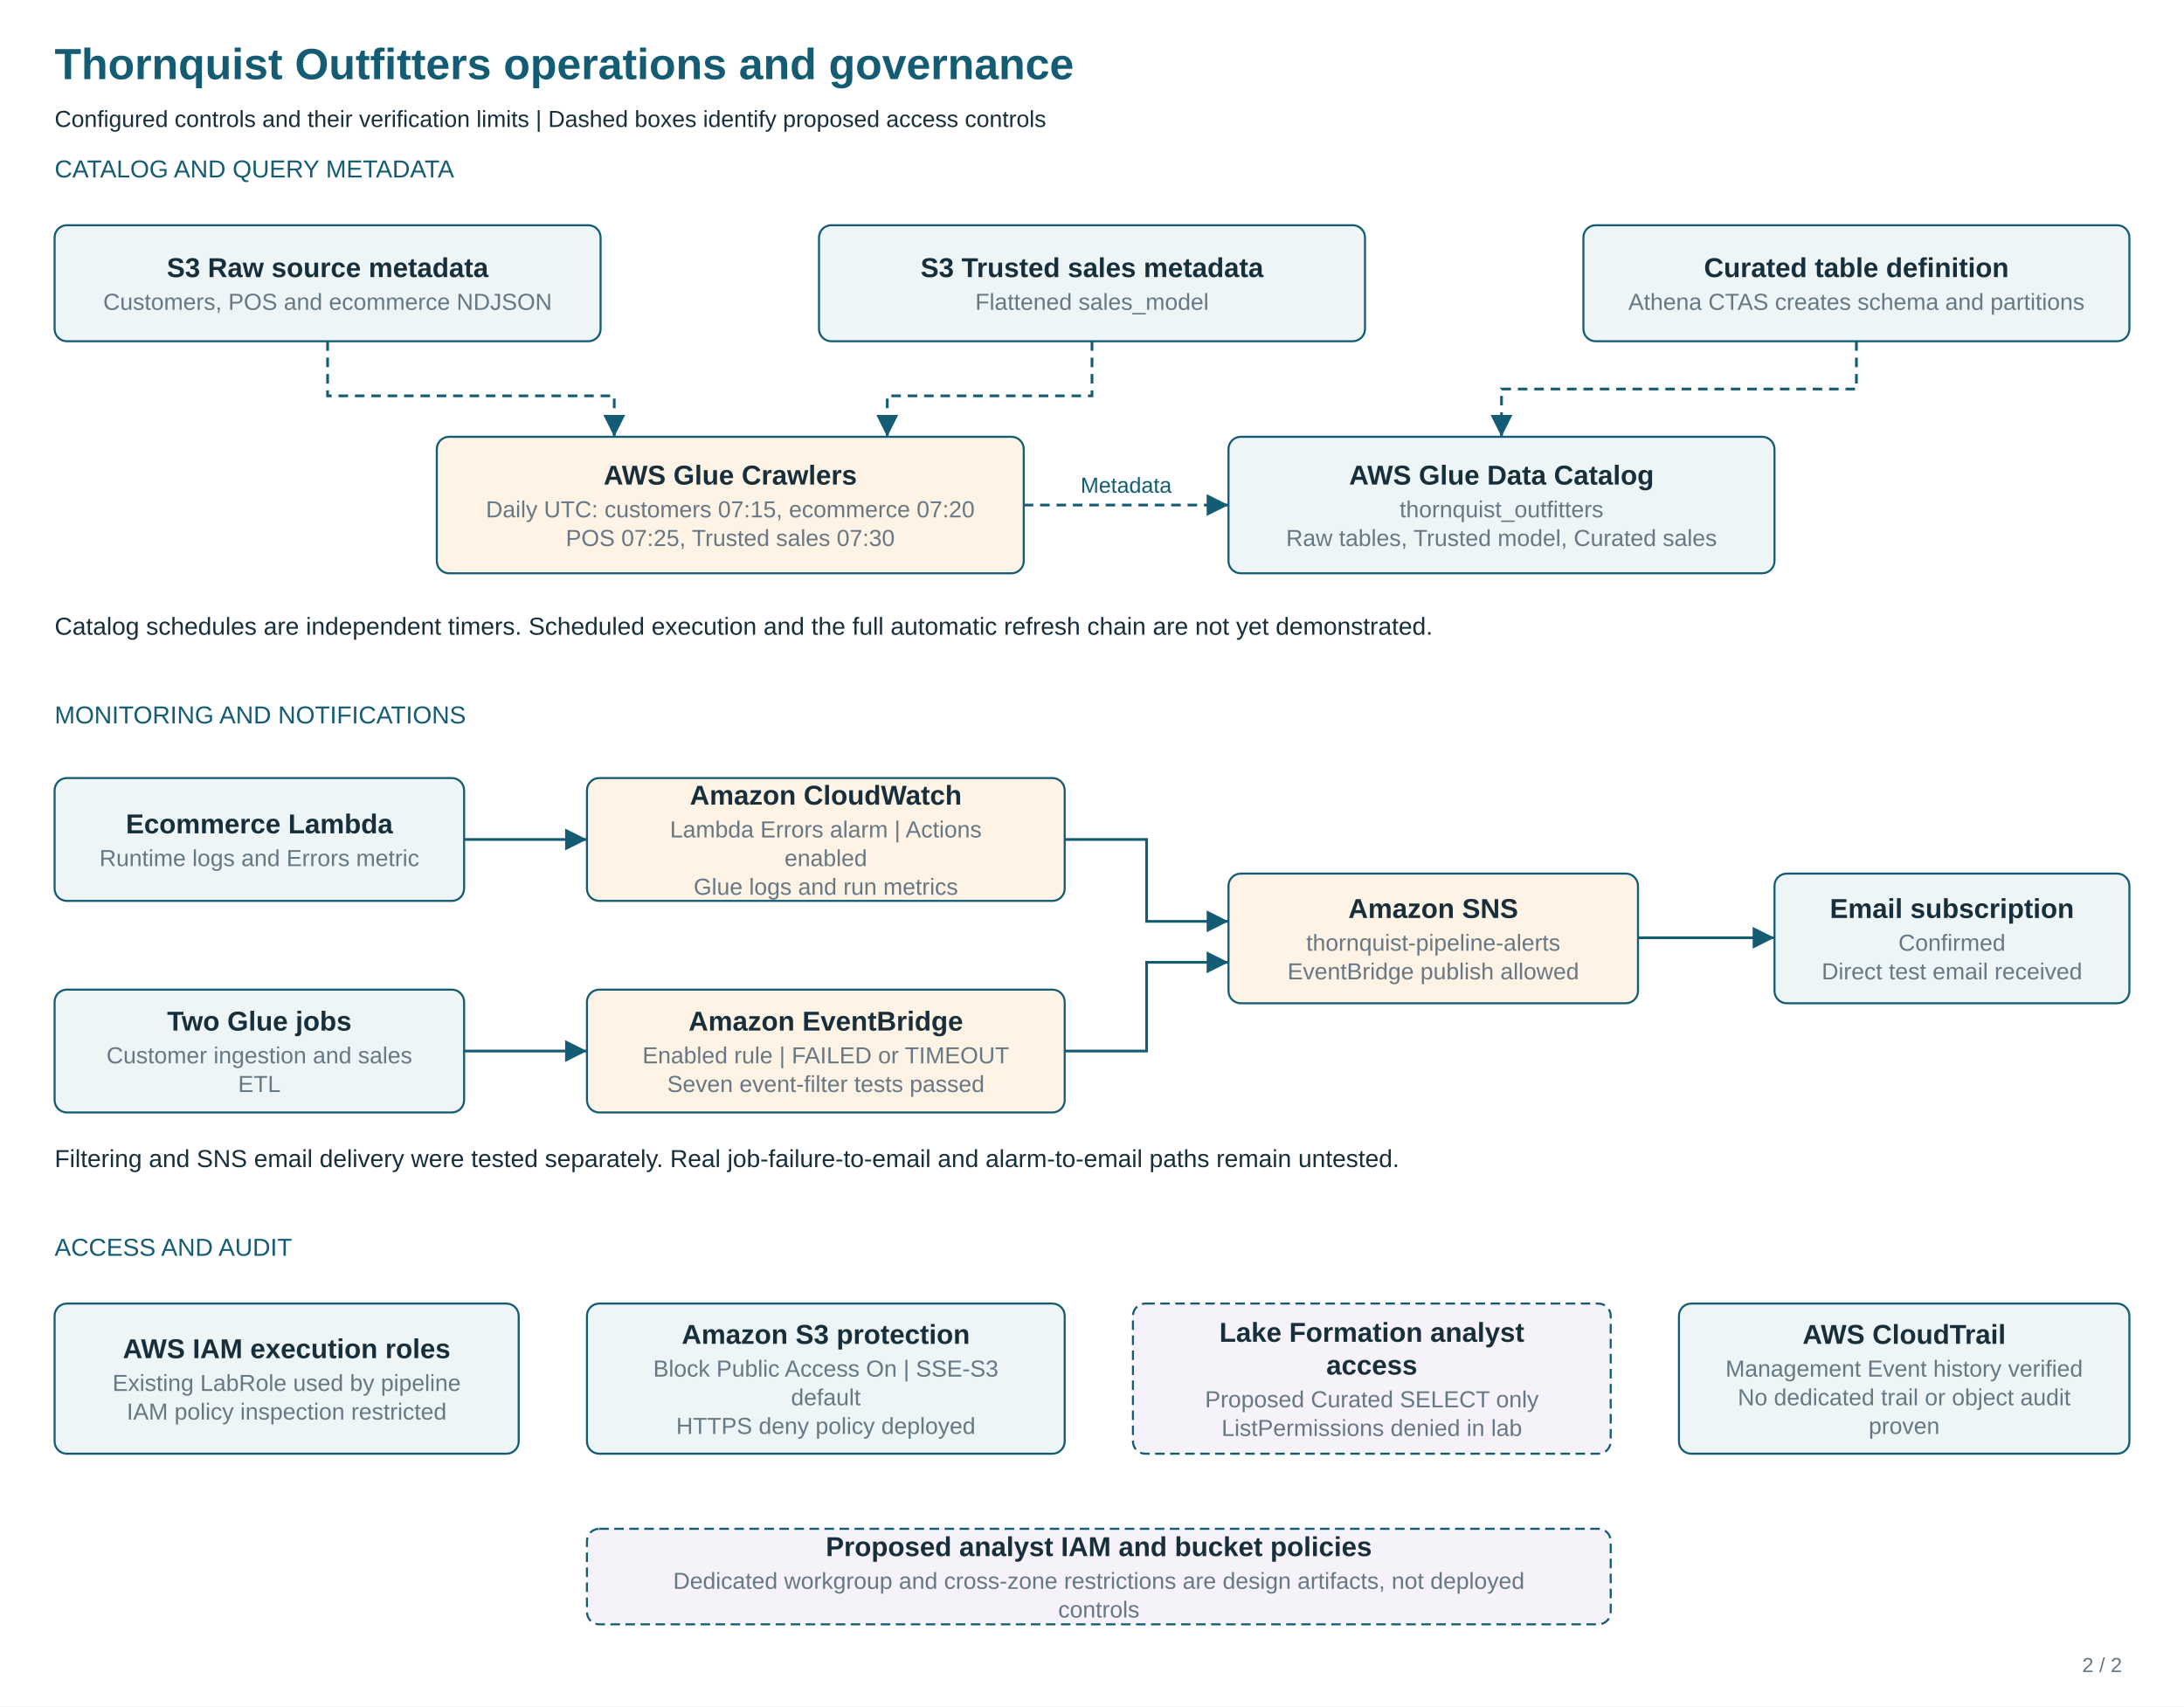
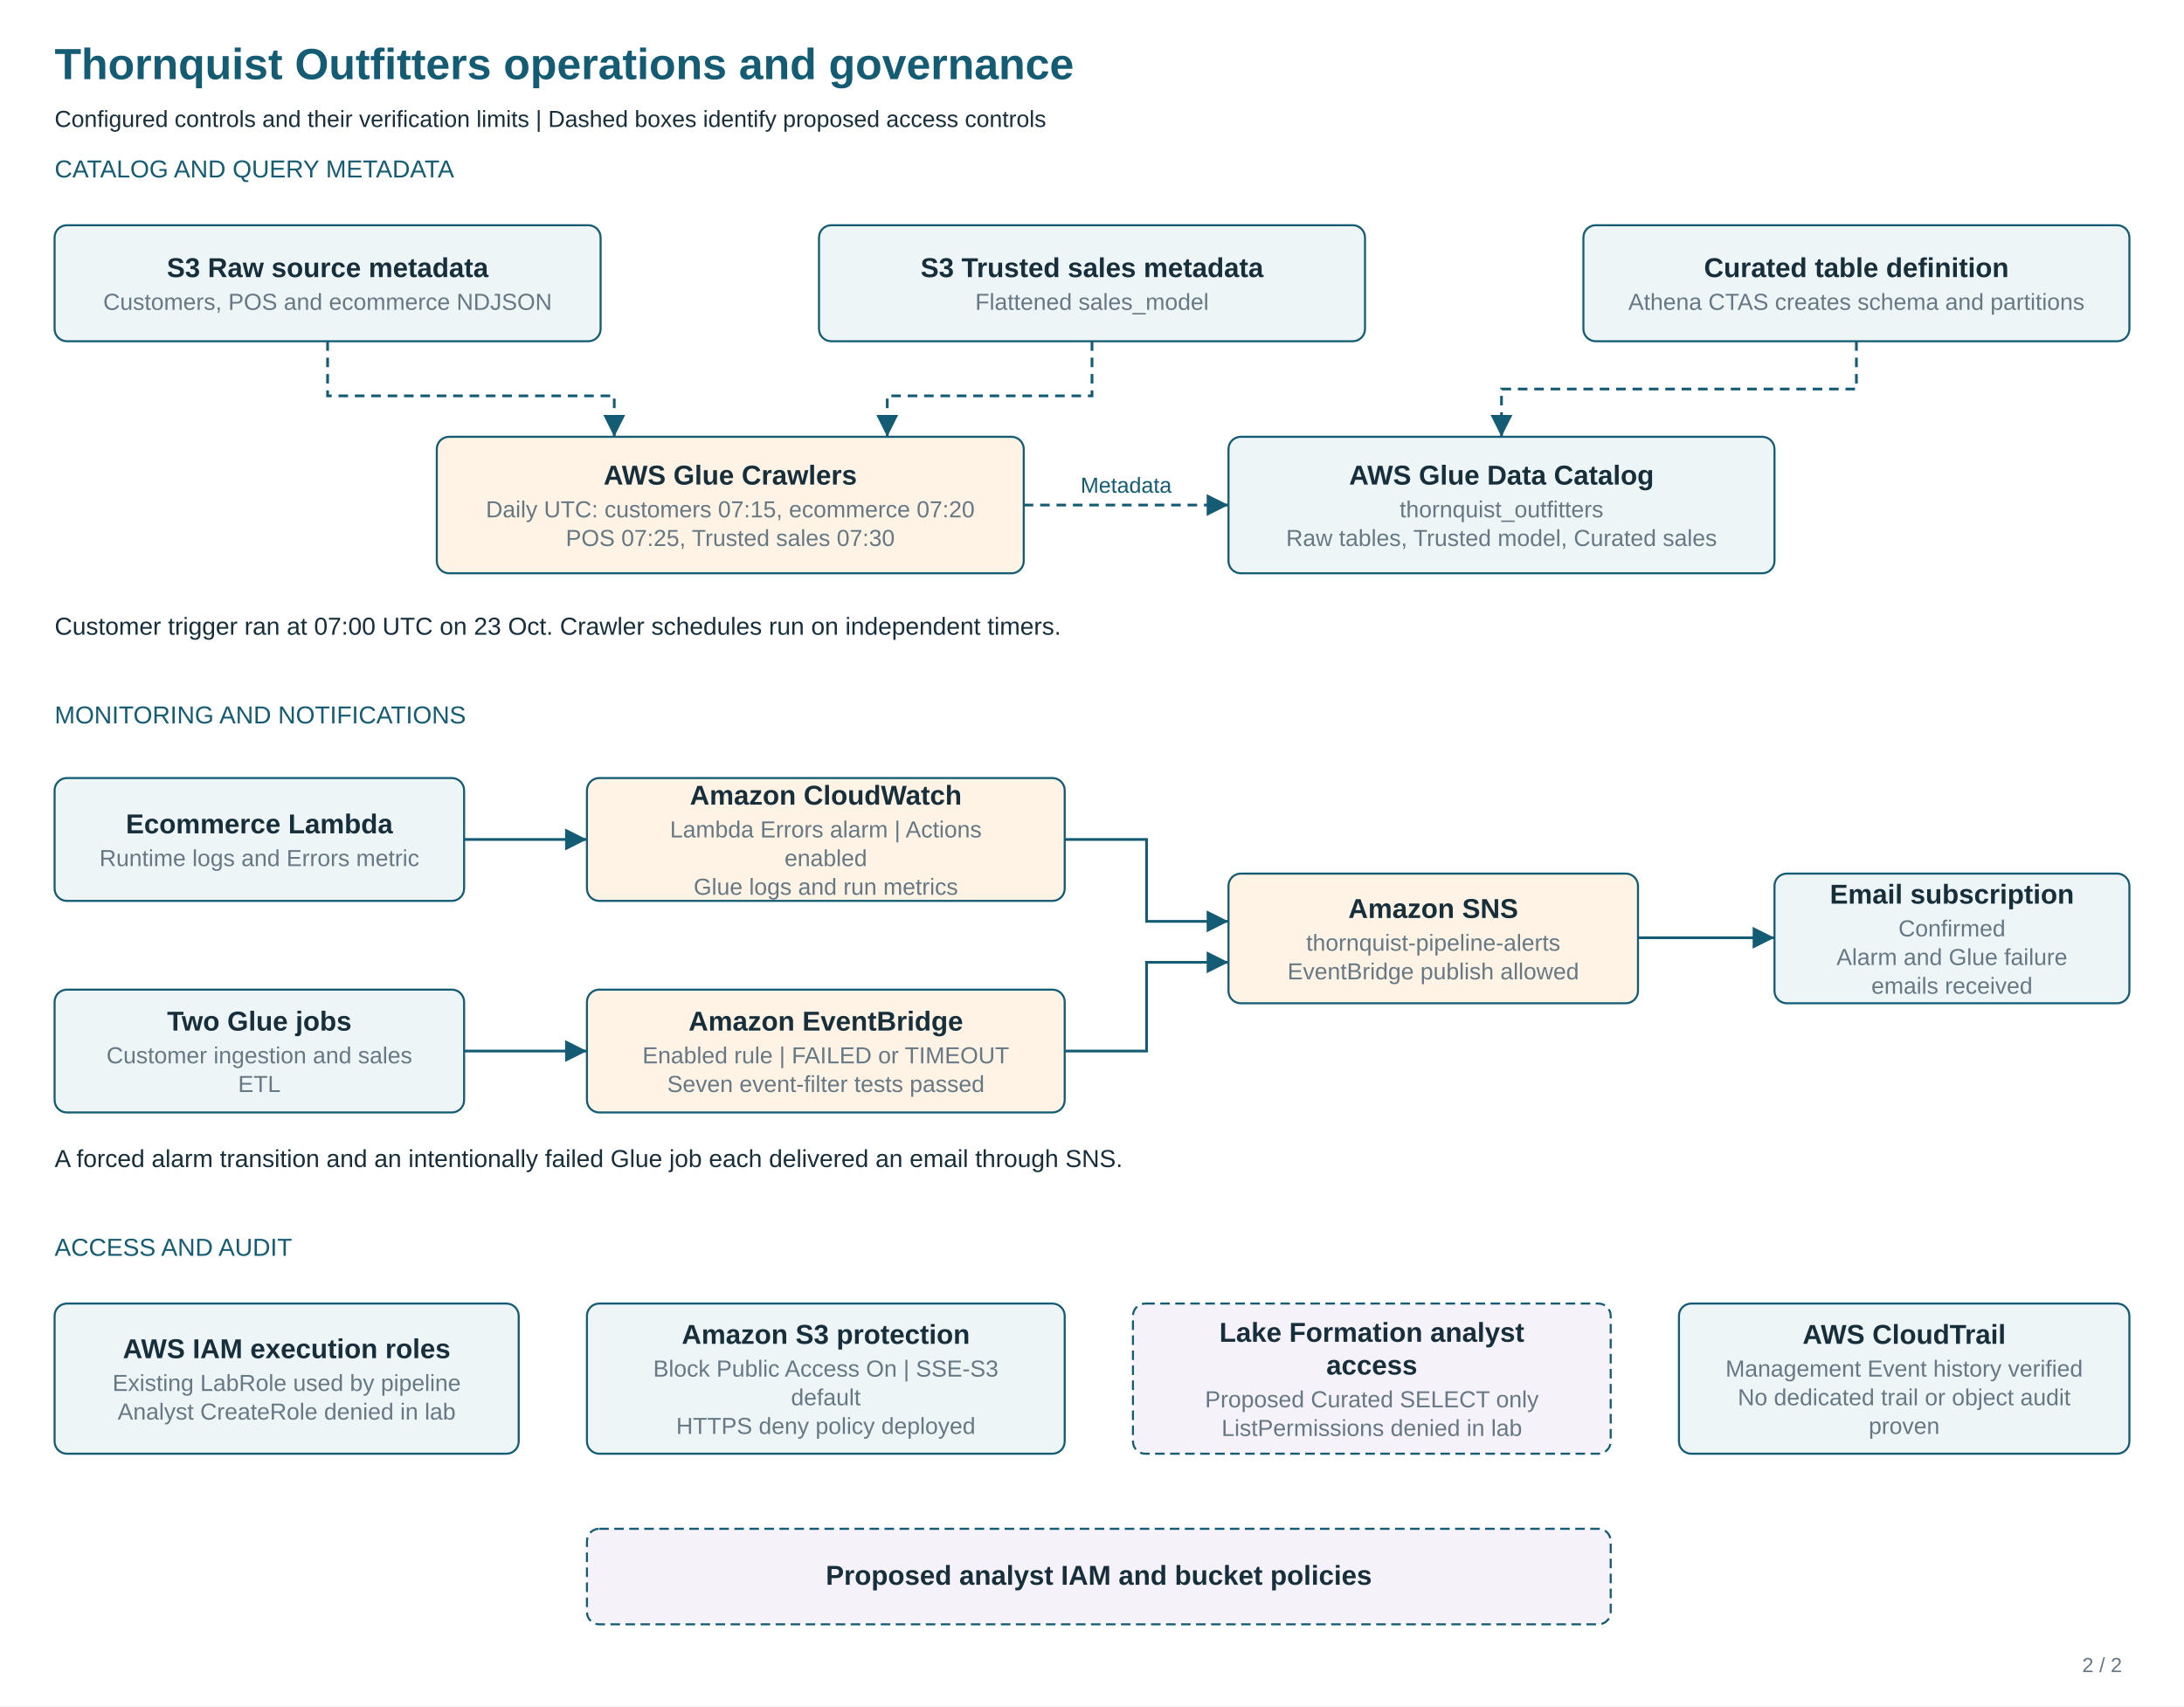
<svg xmlns="http://www.w3.org/2000/svg" width="1600" height="1250" viewBox="0 0 1600 1250">
  <defs>
    <marker id="arrow" markerWidth="9" markerHeight="9" refX="8" refY="4" orient="auto">
      <path d="M0,0 L8,4 L0,8" fill="#145c73" />
    </marker>
  </defs>
  <rect width="100%" height="100%" fill="white" />
  <text x="40" y="58" font-family="Arial,sans-serif" font-size="32" fill="#145c73" font-weight="bold" text-anchor="start">Thornquist Outfitters operations and governance</text>
  <text x="40" y="93" font-family="Arial,sans-serif" font-size="17" fill="#172e3b" font-weight="normal" text-anchor="start">Configured controls and their verification limits  |  Dashed boxes identify proposed access controls</text>
  <text x="40" y="130" font-family="Arial,sans-serif" font-size="18" fill="#145c73" font-weight="normal" text-anchor="start">CATALOG AND QUERY METADATA</text>
-   <text x="40" y="465" font-family="Arial,sans-serif" font-size="18" fill="#172e3b" font-weight="normal" text-anchor="start">Catalog schedules are independent timers. Scheduled execution and the full automatic refresh chain are not yet demonstrated.</text>
+   <text x="40" y="465" font-family="Arial,sans-serif" font-size="18" fill="#172e3b" font-weight="normal" text-anchor="start">Customer trigger ran at 07:00 UTC on 23 Oct. Crawler schedules run on independent timers.</text>
  <text x="40" y="530" font-family="Arial,sans-serif" font-size="18" fill="#145c73" font-weight="normal" text-anchor="start">MONITORING AND NOTIFICATIONS</text>
-   <text x="40" y="855" font-family="Arial,sans-serif" font-size="18" fill="#172e3b" font-weight="normal" text-anchor="start">Filtering and SNS email delivery were tested separately. Real job-failure-to-email and alarm-to-email paths remain untested.</text>
+   <text x="40" y="855" font-family="Arial,sans-serif" font-size="18" fill="#172e3b" font-weight="normal" text-anchor="start">A forced alarm transition and an intentionally failed Glue job each delivered an email through SNS.</text>
  <text x="40" y="920" font-family="Arial,sans-serif" font-size="18" fill="#145c73" font-weight="normal" text-anchor="start">ACCESS AND AUDIT</text>
  <polyline points="240,250 240,290 450,290 450,320" fill="none" stroke="#145c73" stroke-width="2" marker-end="url(#arrow)" stroke-dasharray="7 5" />
  <polyline points="800,250 800,290 650,290 650,320" fill="none" stroke="#145c73" stroke-width="2" marker-end="url(#arrow)" stroke-dasharray="7 5" />
  <polyline points="750,370 900,370" fill="none" stroke="#145c73" stroke-width="2" marker-end="url(#arrow)" stroke-dasharray="7 5" />
  <text x="825.0" y="361.0" font-family="Arial,sans-serif" font-size="16" fill="#145c73" font-weight="normal" text-anchor="middle">Metadata</text>
  <polyline points="1360,250 1360,285 1100,285 1100,320" fill="none" stroke="#145c73" stroke-width="2" marker-end="url(#arrow)" stroke-dasharray="7 5" />
  <polyline points="340,615 430,615" fill="none" stroke="#145c73" stroke-width="2" marker-end="url(#arrow)" />
  <polyline points="780,615 840,615 840,675 900,675" fill="none" stroke="#145c73" stroke-width="2" marker-end="url(#arrow)" />
  <polyline points="340,770 430,770" fill="none" stroke="#145c73" stroke-width="2" marker-end="url(#arrow)" />
  <polyline points="780,770 840,770 840,705 900,705" fill="none" stroke="#145c73" stroke-width="2" marker-end="url(#arrow)" />
  <polyline points="1200,687 1300,687" fill="none" stroke="#145c73" stroke-width="2" marker-end="url(#arrow)" />
  <rect x="40" y="165" width="400" height="85" rx="9" fill="#EEF5F7" stroke="#145c73" stroke-width="1.5" />
  <text x="240.0" y="203.0" font-family="Arial,sans-serif" font-size="20" fill="#172e3b" font-weight="bold" text-anchor="middle">S3 Raw source metadata</text>
  <text x="240.0" y="227.0" font-family="Arial,sans-serif" font-size="17" fill="#667884" font-weight="normal" text-anchor="middle">Customers, POS and ecommerce NDJSON</text>
  <rect x="600" y="165" width="400" height="85" rx="9" fill="#EEF5F7" stroke="#145c73" stroke-width="1.5" />
  <text x="800.0" y="203.0" font-family="Arial,sans-serif" font-size="20" fill="#172e3b" font-weight="bold" text-anchor="middle">S3 Trusted sales metadata</text>
  <text x="800.0" y="227.0" font-family="Arial,sans-serif" font-size="17" fill="#667884" font-weight="normal" text-anchor="middle">Flattened sales_model</text>
  <rect x="1160" y="165" width="400" height="85" rx="9" fill="#EEF5F7" stroke="#145c73" stroke-width="1.5" />
  <text x="1360.0" y="203.0" font-family="Arial,sans-serif" font-size="20" fill="#172e3b" font-weight="bold" text-anchor="middle">Curated table definition</text>
  <text x="1360.0" y="227.0" font-family="Arial,sans-serif" font-size="17" fill="#667884" font-weight="normal" text-anchor="middle">Athena CTAS creates schema and partitions</text>
  <rect x="320" y="320" width="430" height="100" rx="9" fill="#FFF3E5" stroke="#145c73" stroke-width="1.5" />
  <text x="535.0" y="355.0" font-family="Arial,sans-serif" font-size="20" fill="#172e3b" font-weight="bold" text-anchor="middle">AWS Glue Crawlers</text>
  <text x="535.0" y="379.0" font-family="Arial,sans-serif" font-size="17" fill="#667884" font-weight="normal" text-anchor="middle">Daily UTC: customers 07:15, ecommerce 07:20</text>
  <text x="535.0" y="400.0" font-family="Arial,sans-serif" font-size="17" fill="#667884" font-weight="normal" text-anchor="middle">POS 07:25, Trusted sales 07:30</text>
  <rect x="900" y="320" width="400" height="100" rx="9" fill="#EEF5F7" stroke="#145c73" stroke-width="1.5" />
  <text x="1100.0" y="355.0" font-family="Arial,sans-serif" font-size="20" fill="#172e3b" font-weight="bold" text-anchor="middle">AWS Glue Data Catalog</text>
  <text x="1100.0" y="379.0" font-family="Arial,sans-serif" font-size="17" fill="#667884" font-weight="normal" text-anchor="middle">thornquist_outfitters</text>
  <text x="1100.0" y="400.0" font-family="Arial,sans-serif" font-size="17" fill="#667884" font-weight="normal" text-anchor="middle">Raw tables, Trusted model, Curated sales</text>
  <rect x="40" y="570" width="300" height="90" rx="9" fill="#EEF5F7" stroke="#145c73" stroke-width="1.5" />
  <text x="190.0" y="610.5" font-family="Arial,sans-serif" font-size="20" fill="#172e3b" font-weight="bold" text-anchor="middle">Ecommerce Lambda</text>
  <text x="190.0" y="634.5" font-family="Arial,sans-serif" font-size="17" fill="#667884" font-weight="normal" text-anchor="middle">Runtime logs and Errors metric</text>
  <rect x="430" y="570" width="350" height="90" rx="9" fill="#FFF3E5" stroke="#145c73" stroke-width="1.5" />
  <text x="605.0" y="589.5" font-family="Arial,sans-serif" font-size="20" fill="#172e3b" font-weight="bold" text-anchor="middle">Amazon CloudWatch</text>
  <text x="605.0" y="613.5" font-family="Arial,sans-serif" font-size="17" fill="#667884" font-weight="normal" text-anchor="middle">Lambda Errors alarm | Actions</text>
  <text x="605.0" y="634.5" font-family="Arial,sans-serif" font-size="17" fill="#667884" font-weight="normal" text-anchor="middle">enabled</text>
  <text x="605.0" y="655.5" font-family="Arial,sans-serif" font-size="17" fill="#667884" font-weight="normal" text-anchor="middle">Glue logs and run metrics</text>
  <rect x="900" y="640" width="300" height="95" rx="9" fill="#FFF3E5" stroke="#145c73" stroke-width="1.5" />
  <text x="1050.0" y="672.5" font-family="Arial,sans-serif" font-size="20" fill="#172e3b" font-weight="bold" text-anchor="middle">Amazon SNS</text>
  <text x="1050.0" y="696.5" font-family="Arial,sans-serif" font-size="17" fill="#667884" font-weight="normal" text-anchor="middle">thornquist-pipeline-alerts</text>
  <text x="1050.0" y="717.5" font-family="Arial,sans-serif" font-size="17" fill="#667884" font-weight="normal" text-anchor="middle">EventBridge publish allowed</text>
  <rect x="1300" y="640" width="260" height="95" rx="9" fill="#EEF5F7" stroke="#145c73" stroke-width="1.5" />
-   <text x="1430.0" y="672.5" font-family="Arial,sans-serif" font-size="20" fill="#172e3b" font-weight="bold" text-anchor="middle">Email subscription</text>
-   <text x="1430.0" y="696.5" font-family="Arial,sans-serif" font-size="17" fill="#667884" font-weight="normal" text-anchor="middle">Confirmed</text>
-   <text x="1430.0" y="717.5" font-family="Arial,sans-serif" font-size="17" fill="#667884" font-weight="normal" text-anchor="middle">Direct test email received</text>
+   <text x="1430.0" y="662.0" font-family="Arial,sans-serif" font-size="20" fill="#172e3b" font-weight="bold" text-anchor="middle">Email subscription</text>
+   <text x="1430.0" y="686.0" font-family="Arial,sans-serif" font-size="17" fill="#667884" font-weight="normal" text-anchor="middle">Confirmed</text>
+   <text x="1430.0" y="707.0" font-family="Arial,sans-serif" font-size="17" fill="#667884" font-weight="normal" text-anchor="middle">Alarm and Glue failure</text>
+   <text x="1430.0" y="728.0" font-family="Arial,sans-serif" font-size="17" fill="#667884" font-weight="normal" text-anchor="middle">emails received</text>
  <rect x="40" y="725" width="300" height="90" rx="9" fill="#EEF5F7" stroke="#145c73" stroke-width="1.5" />
  <text x="190.0" y="755.0" font-family="Arial,sans-serif" font-size="20" fill="#172e3b" font-weight="bold" text-anchor="middle">Two Glue jobs</text>
  <text x="190.0" y="779.0" font-family="Arial,sans-serif" font-size="17" fill="#667884" font-weight="normal" text-anchor="middle">Customer ingestion and sales</text>
  <text x="190.0" y="800.0" font-family="Arial,sans-serif" font-size="17" fill="#667884" font-weight="normal" text-anchor="middle">ETL</text>
  <rect x="430" y="725" width="350" height="90" rx="9" fill="#FFF3E5" stroke="#145c73" stroke-width="1.5" />
  <text x="605.0" y="755.0" font-family="Arial,sans-serif" font-size="20" fill="#172e3b" font-weight="bold" text-anchor="middle">Amazon EventBridge</text>
  <text x="605.0" y="779.0" font-family="Arial,sans-serif" font-size="17" fill="#667884" font-weight="normal" text-anchor="middle">Enabled rule | FAILED or TIMEOUT</text>
  <text x="605.0" y="800.0" font-family="Arial,sans-serif" font-size="17" fill="#667884" font-weight="normal" text-anchor="middle">Seven event-filter tests passed</text>
  <rect x="40" y="955" width="340" height="110" rx="9" fill="#EEF5F7" stroke="#145c73" stroke-width="1.5" />
  <text x="210.0" y="995.0" font-family="Arial,sans-serif" font-size="20" fill="#172e3b" font-weight="bold" text-anchor="middle">AWS IAM execution roles</text>
  <text x="210.0" y="1019.0" font-family="Arial,sans-serif" font-size="17" fill="#667884" font-weight="normal" text-anchor="middle">Existing LabRole used by pipeline</text>
-   <text x="210.0" y="1040.0" font-family="Arial,sans-serif" font-size="17" fill="#667884" font-weight="normal" text-anchor="middle">IAM policy inspection restricted</text>
+   <text x="210.0" y="1040.0" font-family="Arial,sans-serif" font-size="17" fill="#667884" font-weight="normal" text-anchor="middle">Analyst CreateRole denied in lab</text>
  <rect x="430" y="955" width="350" height="110" rx="9" fill="#EEF5F7" stroke="#145c73" stroke-width="1.5" />
  <text x="605.0" y="984.5" font-family="Arial,sans-serif" font-size="20" fill="#172e3b" font-weight="bold" text-anchor="middle">Amazon S3 protection</text>
  <text x="605.0" y="1008.5" font-family="Arial,sans-serif" font-size="17" fill="#667884" font-weight="normal" text-anchor="middle">Block Public Access On | SSE-S3</text>
  <text x="605.0" y="1029.5" font-family="Arial,sans-serif" font-size="17" fill="#667884" font-weight="normal" text-anchor="middle">default</text>
  <text x="605.0" y="1050.5" font-family="Arial,sans-serif" font-size="17" fill="#667884" font-weight="normal" text-anchor="middle">HTTPS deny policy deployed</text>
  <rect x="830" y="955" width="350" height="110" rx="9" fill="#F5F2FA" stroke="#145c73" stroke-width="1.5" stroke-dasharray="7 4" />
  <text x="1005.0" y="983.0" font-family="Arial,sans-serif" font-size="20" fill="#172e3b" font-weight="bold" text-anchor="middle">Lake Formation analyst</text>
  <text x="1005.0" y="1007.0" font-family="Arial,sans-serif" font-size="20" fill="#172e3b" font-weight="bold" text-anchor="middle">access</text>
  <text x="1005.0" y="1031.0" font-family="Arial,sans-serif" font-size="17" fill="#667884" font-weight="normal" text-anchor="middle">Proposed Curated SELECT only</text>
  <text x="1005.0" y="1052.0" font-family="Arial,sans-serif" font-size="17" fill="#667884" font-weight="normal" text-anchor="middle">ListPermissions denied in lab</text>
  <rect x="1230" y="955" width="330" height="110" rx="9" fill="#EEF5F7" stroke="#145c73" stroke-width="1.5" />
  <text x="1395.0" y="984.5" font-family="Arial,sans-serif" font-size="20" fill="#172e3b" font-weight="bold" text-anchor="middle">AWS CloudTrail</text>
  <text x="1395.0" y="1008.5" font-family="Arial,sans-serif" font-size="17" fill="#667884" font-weight="normal" text-anchor="middle">Management Event history verified</text>
  <text x="1395.0" y="1029.5" font-family="Arial,sans-serif" font-size="17" fill="#667884" font-weight="normal" text-anchor="middle">No dedicated trail or object audit</text>
  <text x="1395.0" y="1050.5" font-family="Arial,sans-serif" font-size="17" fill="#667884" font-weight="normal" text-anchor="middle">proven</text>
  <rect x="430" y="1120" width="750" height="70" rx="9" fill="#F5F2FA" stroke="#145c73" stroke-width="1.5" stroke-dasharray="7 4" />
-   <text x="805.0" y="1140.0" font-family="Arial,sans-serif" font-size="20" fill="#172e3b" font-weight="bold" text-anchor="middle">Proposed analyst IAM and bucket policies</text>
-   <text x="805.0" y="1164.0" font-family="Arial,sans-serif" font-size="17" fill="#667884" font-weight="normal" text-anchor="middle">Dedicated workgroup and cross-zone restrictions are design artifacts, not deployed</text>
-   <text x="805.0" y="1185.0" font-family="Arial,sans-serif" font-size="17" fill="#667884" font-weight="normal" text-anchor="middle">controls</text>
+   <text x="805.0" y="1161.0" font-family="Arial,sans-serif" font-size="20" fill="#172e3b" font-weight="bold" text-anchor="middle">Proposed analyst IAM and bucket policies</text>
  <text x="1540" y="1225" font-family="Arial,sans-serif" font-size="15" fill="#667884" font-weight="normal" text-anchor="middle">2 / 2</text>
</svg>
